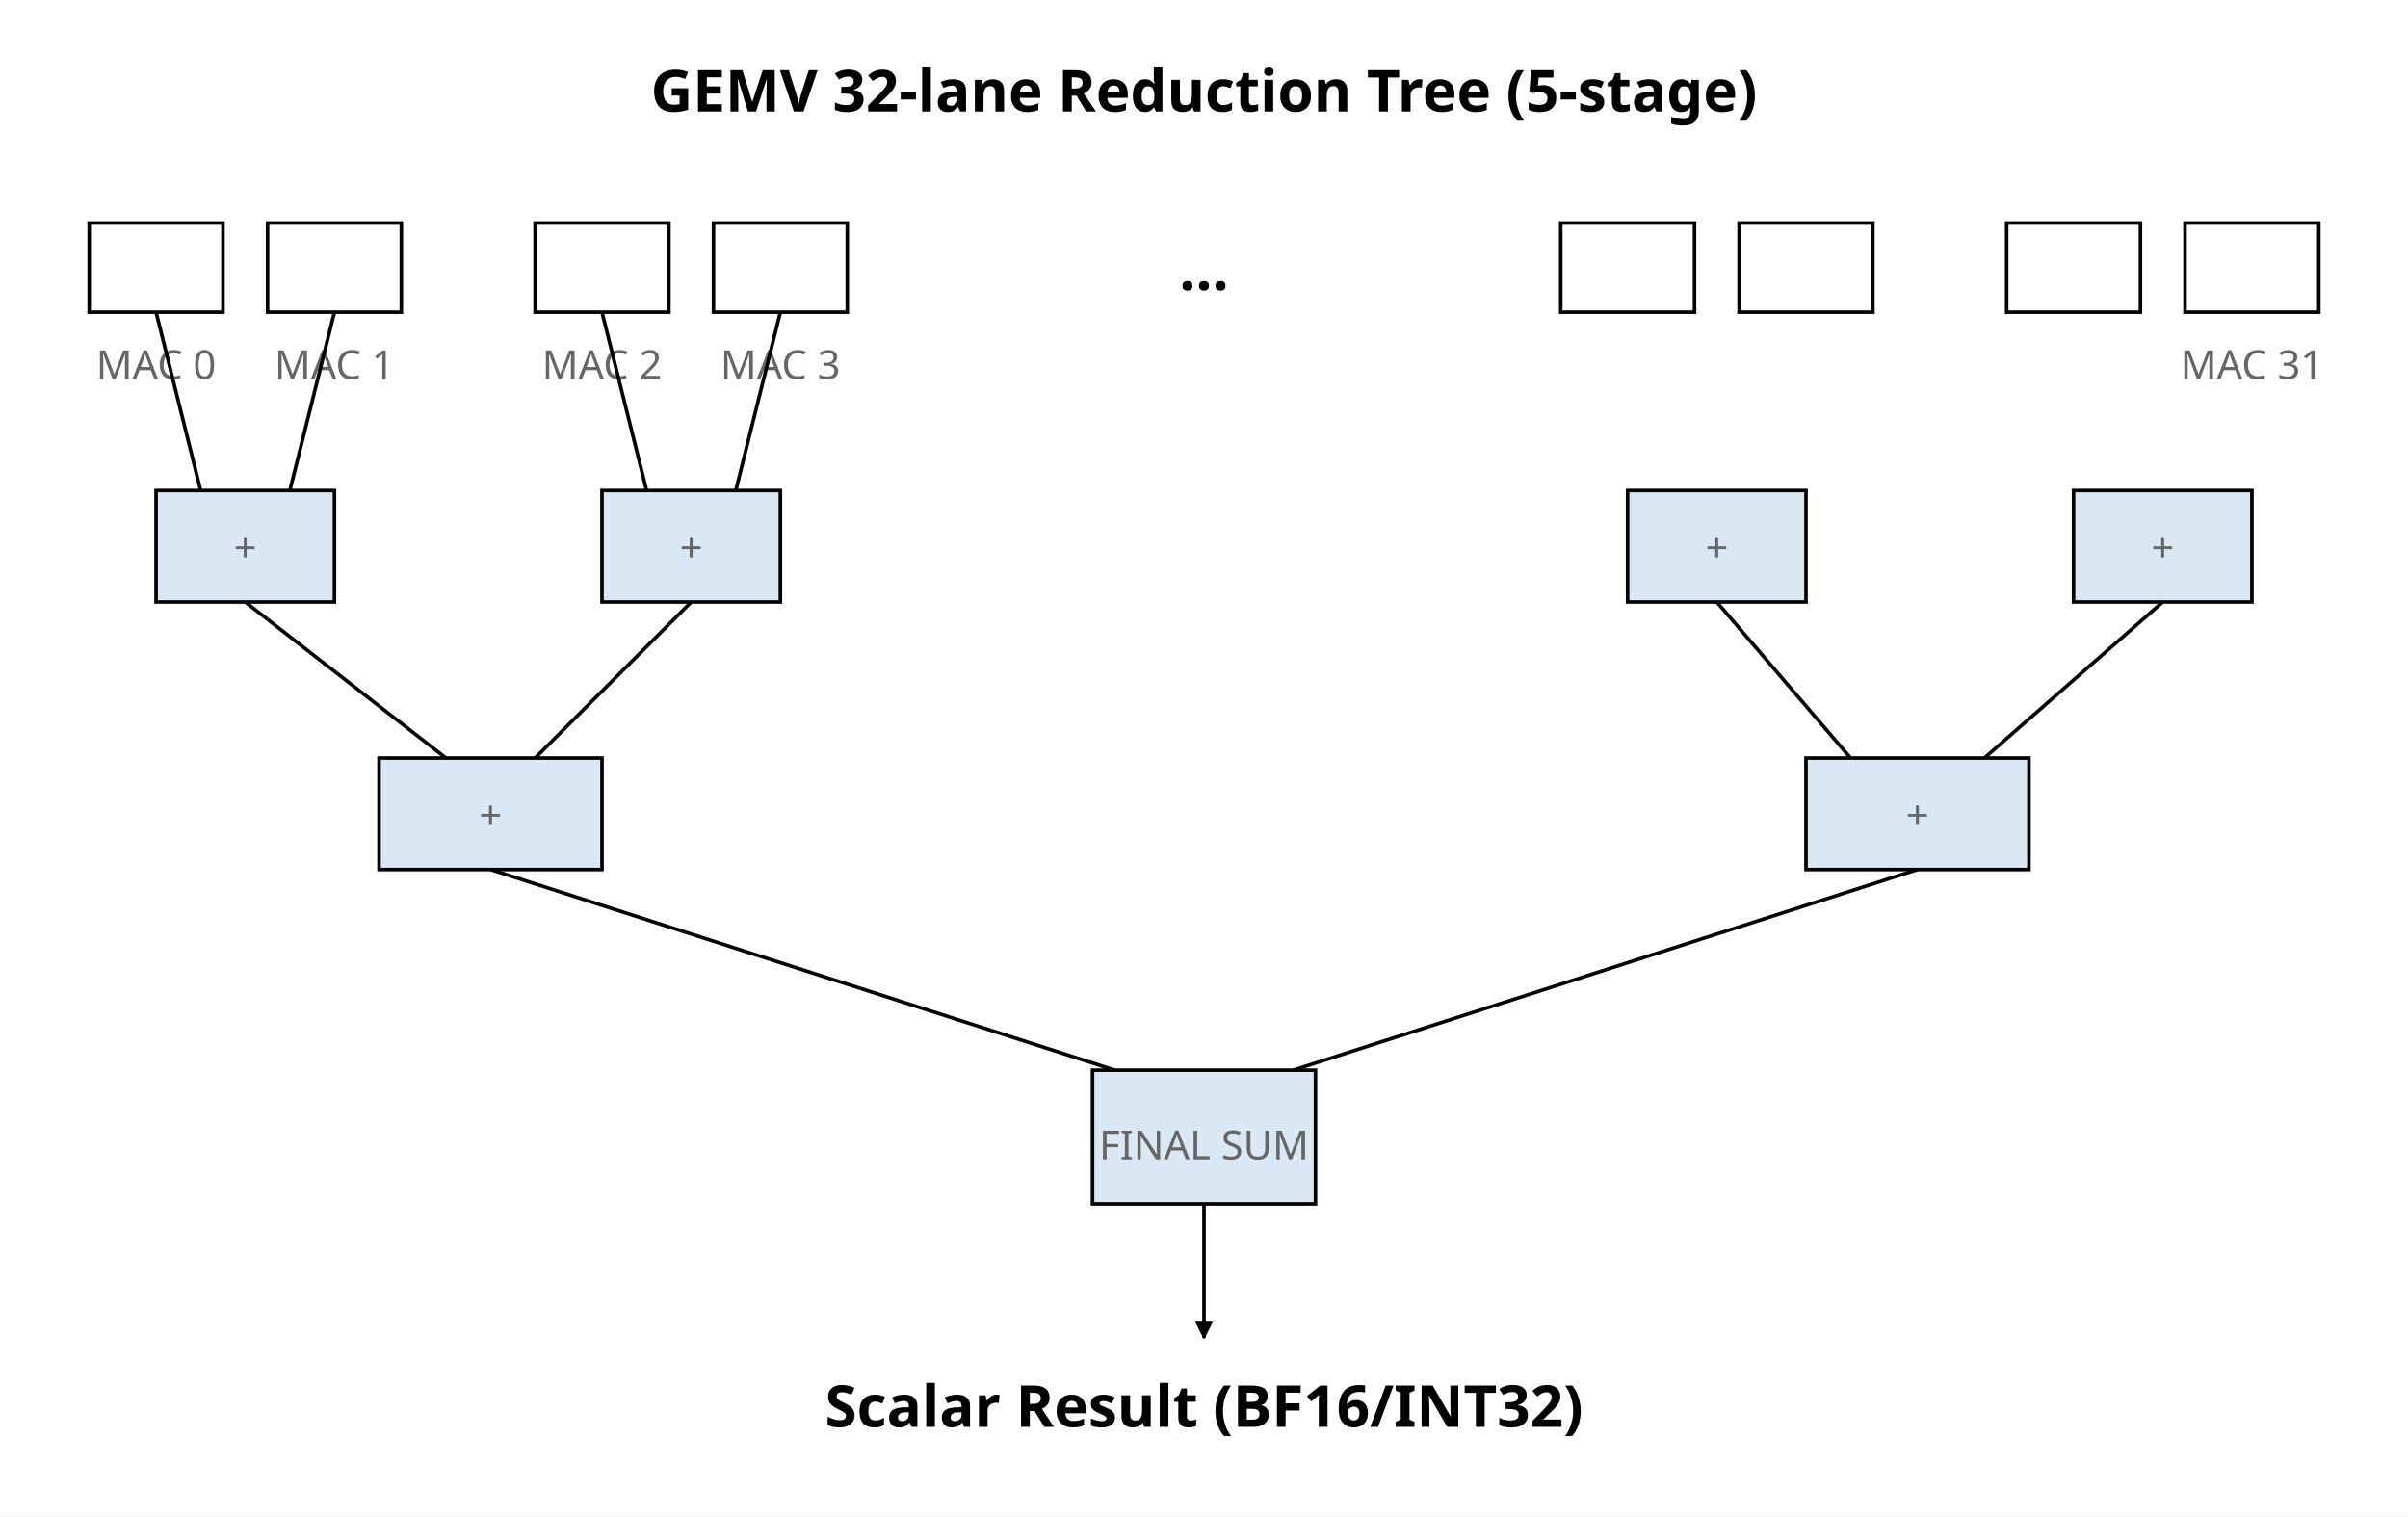
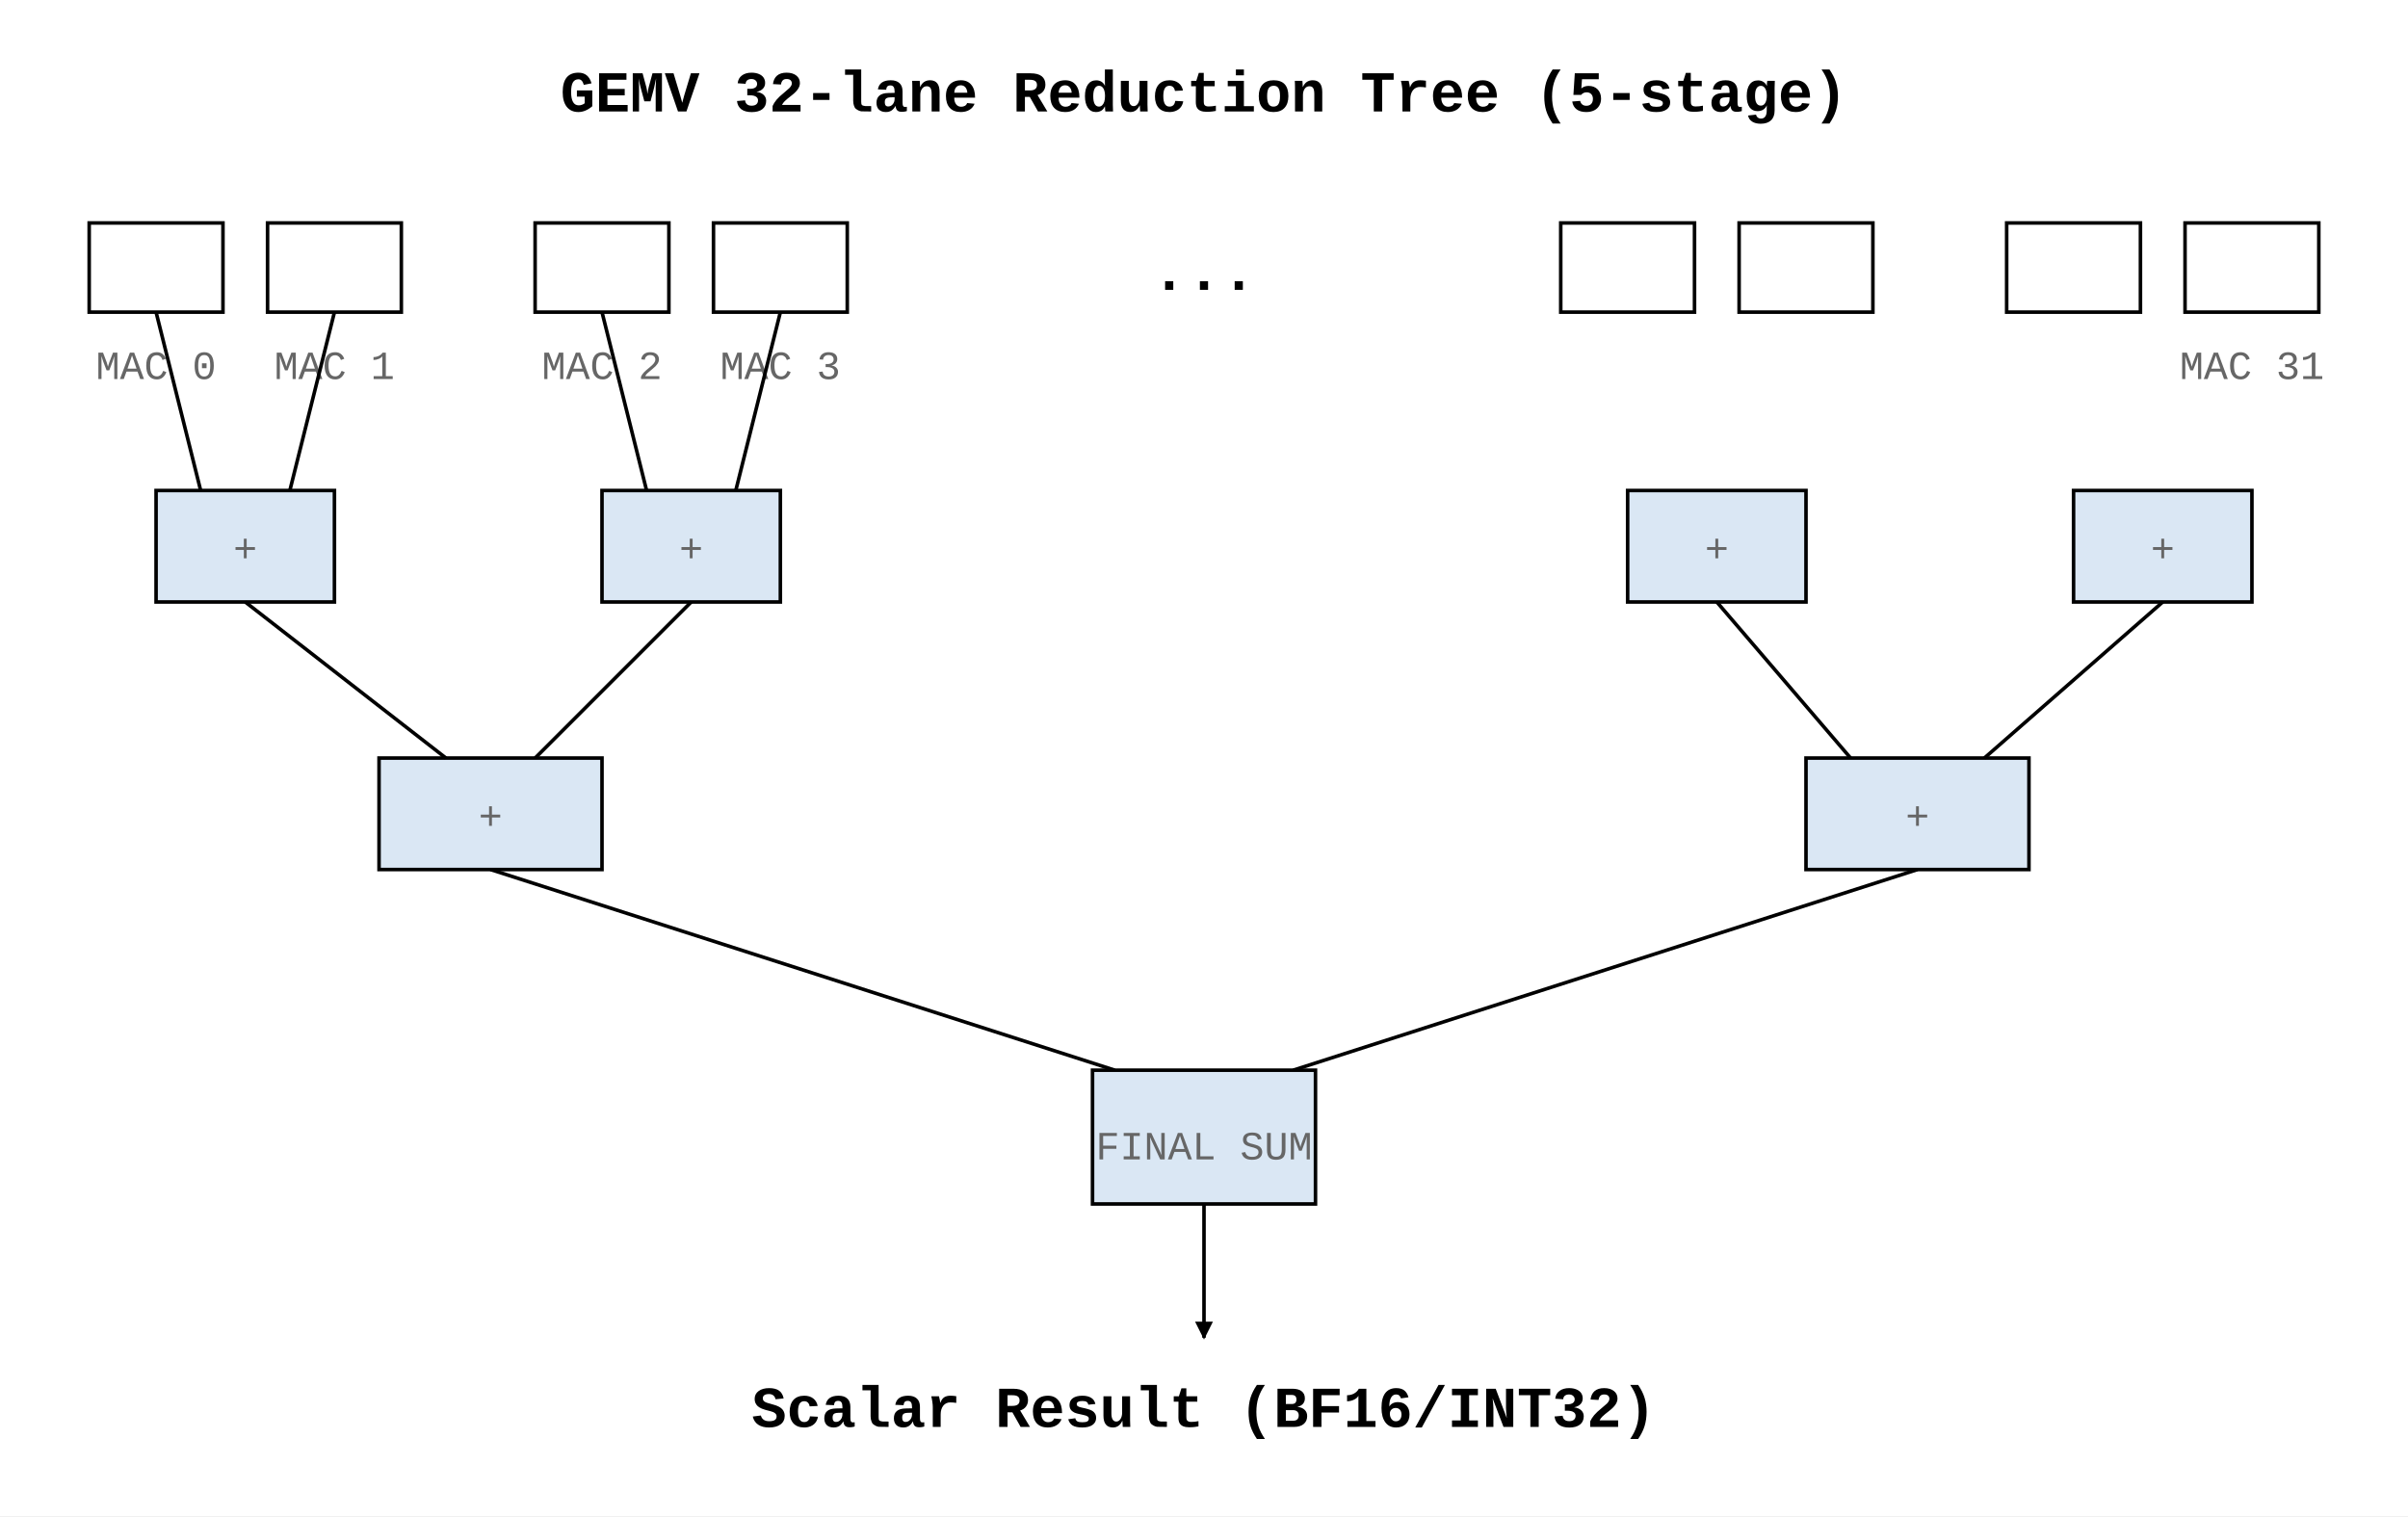
<svg xmlns="http://www.w3.org/2000/svg" viewBox="0 0 540 340" role="img">
  <defs>
    <marker id="arr" viewBox="0 0 10 10" refX="9" refY="5" markerWidth="5" markerHeight="5" orient="auto">
      <path d="M0,0 L10,5 L0,10 z" fill="#000000" />
    </marker>
    <style>
-       text { fill: #000000; font: 400 11px ui-sans-serif, system-ui, sans-serif; }
+       text { fill: #000000; font: 400 11px "IBM Plex Mono", "Courier New", "JetBrains Mono", ui-monospace, monospace; }
      .t-title { font-weight: 600; font-size: 13px; text-anchor: middle; }
      .t-label { font-size: 9px; text-anchor: middle; fill: #666666; }
      .block-comp { fill: #ffffff; stroke: #000000; stroke-width: 0.8; }
      .block-add  { fill: #dae7f4; stroke: #000000; stroke-width: 0.8; }
      .line       { stroke: #000000; stroke-width: 0.8; fill: none; }
    </style>
  </defs>
  <rect x="0" y="0" width="540" height="340" fill="#ffffff" />
  <text class="t-title" x="270" y="25">GEMV 32-lane Reduction Tree (5-stage)</text>
  <g id="inputs">
    <rect class="block-comp" x="20" y="50" width="30" height="20" />
    <rect class="block-comp" x="60" y="50" width="30" height="20" />
    <text class="t-label" x="35" y="85">MAC 0</text>
    <text class="t-label" x="75" y="85">MAC 1</text>
    <rect class="block-comp" x="120" y="50" width="30" height="20" />
    <rect class="block-comp" x="160" y="50" width="30" height="20" />
    <text class="t-label" x="135" y="85">MAC 2</text>
    <text class="t-label" x="175" y="85">MAC 3</text>
    <text class="t-title" x="270" y="65">...</text>
    <rect class="block-comp" x="350" y="50" width="30" height="20" />
    <rect class="block-comp" x="390" y="50" width="30" height="20" />
    <rect class="block-comp" x="450" y="50" width="30" height="20" />
    <rect class="block-comp" x="490" y="50" width="30" height="20" />
    <text class="t-label" x="505" y="85">MAC 31</text>
  </g>
  <g id="st1">
    <rect class="block-add" x="35" y="110" width="40" height="25" />
    <text class="t-label" x="55" y="126">+</text>
    <line class="line" x1="35" y1="70" x2="45" y2="110" />
    <line class="line" x1="75" y1="70" x2="65" y2="110" />
    <rect class="block-add" x="135" y="110" width="40" height="25" />
    <text class="t-label" x="155" y="126">+</text>
    <line class="line" x1="135" y1="70" x2="145" y2="110" />
    <line class="line" x1="175" y1="70" x2="165" y2="110" />
    <rect class="block-add" x="365" y="110" width="40" height="25" />
    <text class="t-label" x="385" y="126">+</text>
    <rect class="block-add" x="465" y="110" width="40" height="25" />
    <text class="t-label" x="485" y="126">+</text>
  </g>
  <g id="st2">
    <rect class="block-add" x="85" y="170" width="50" height="25" />
    <text class="t-label" x="110" y="186">+</text>
    <line class="line" x1="55" y1="135" x2="100" y2="170" />
    <line class="line" x1="155" y1="135" x2="120" y2="170" />
    <rect class="block-add" x="405" y="170" width="50" height="25" />
    <text class="t-label" x="430" y="186">+</text>
    <line class="line" x1="385" y1="135" x2="415" y2="170" />
    <line class="line" x1="485" y1="135" x2="445" y2="170" />
  </g>
  <line class="line" x1="110" y1="195" x2="250" y2="240" />
  <line class="line" x1="430" y1="195" x2="290" y2="240" />
  <rect class="block-add" x="245" y="240" width="50" height="30" />
  <text class="t-label" x="270" y="260">FINAL SUM</text>
  <line class="line" x1="270" y1="270" x2="270" y2="300" style="marker-end: url(#arr);" />
  <text class="t-title" x="270" y="320">Scalar Result (BF16/INT32)</text>
</svg>
